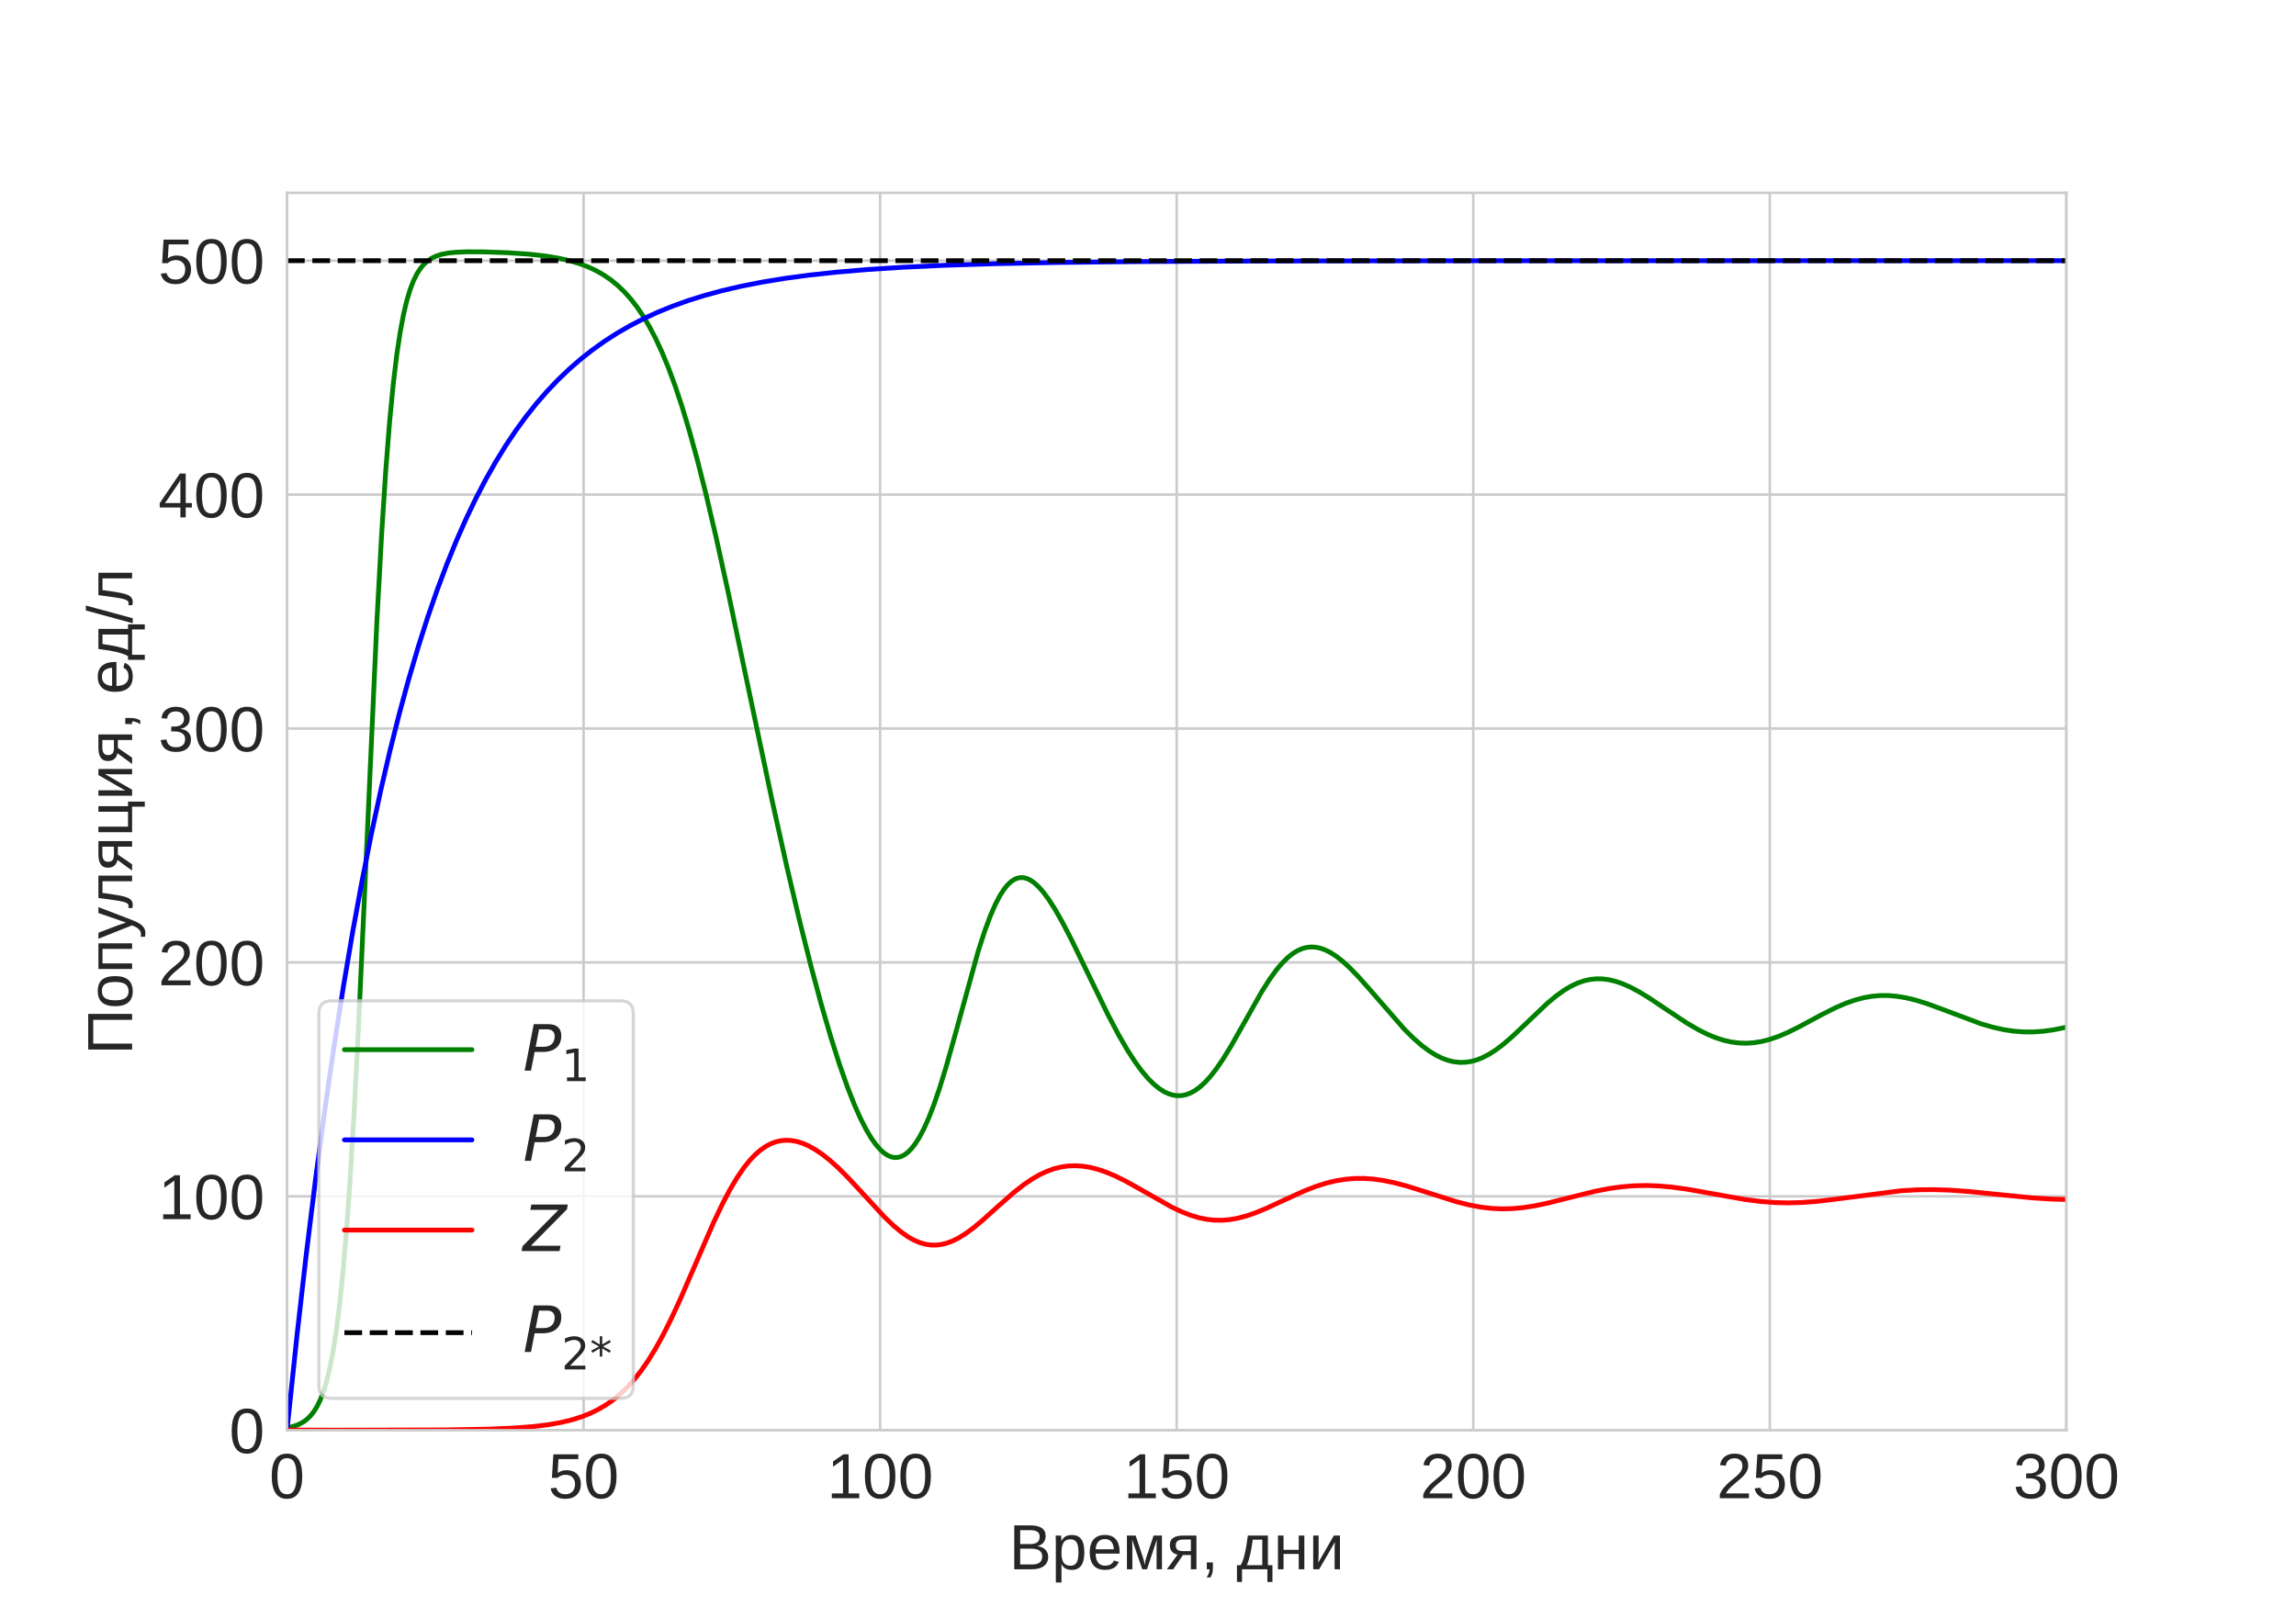
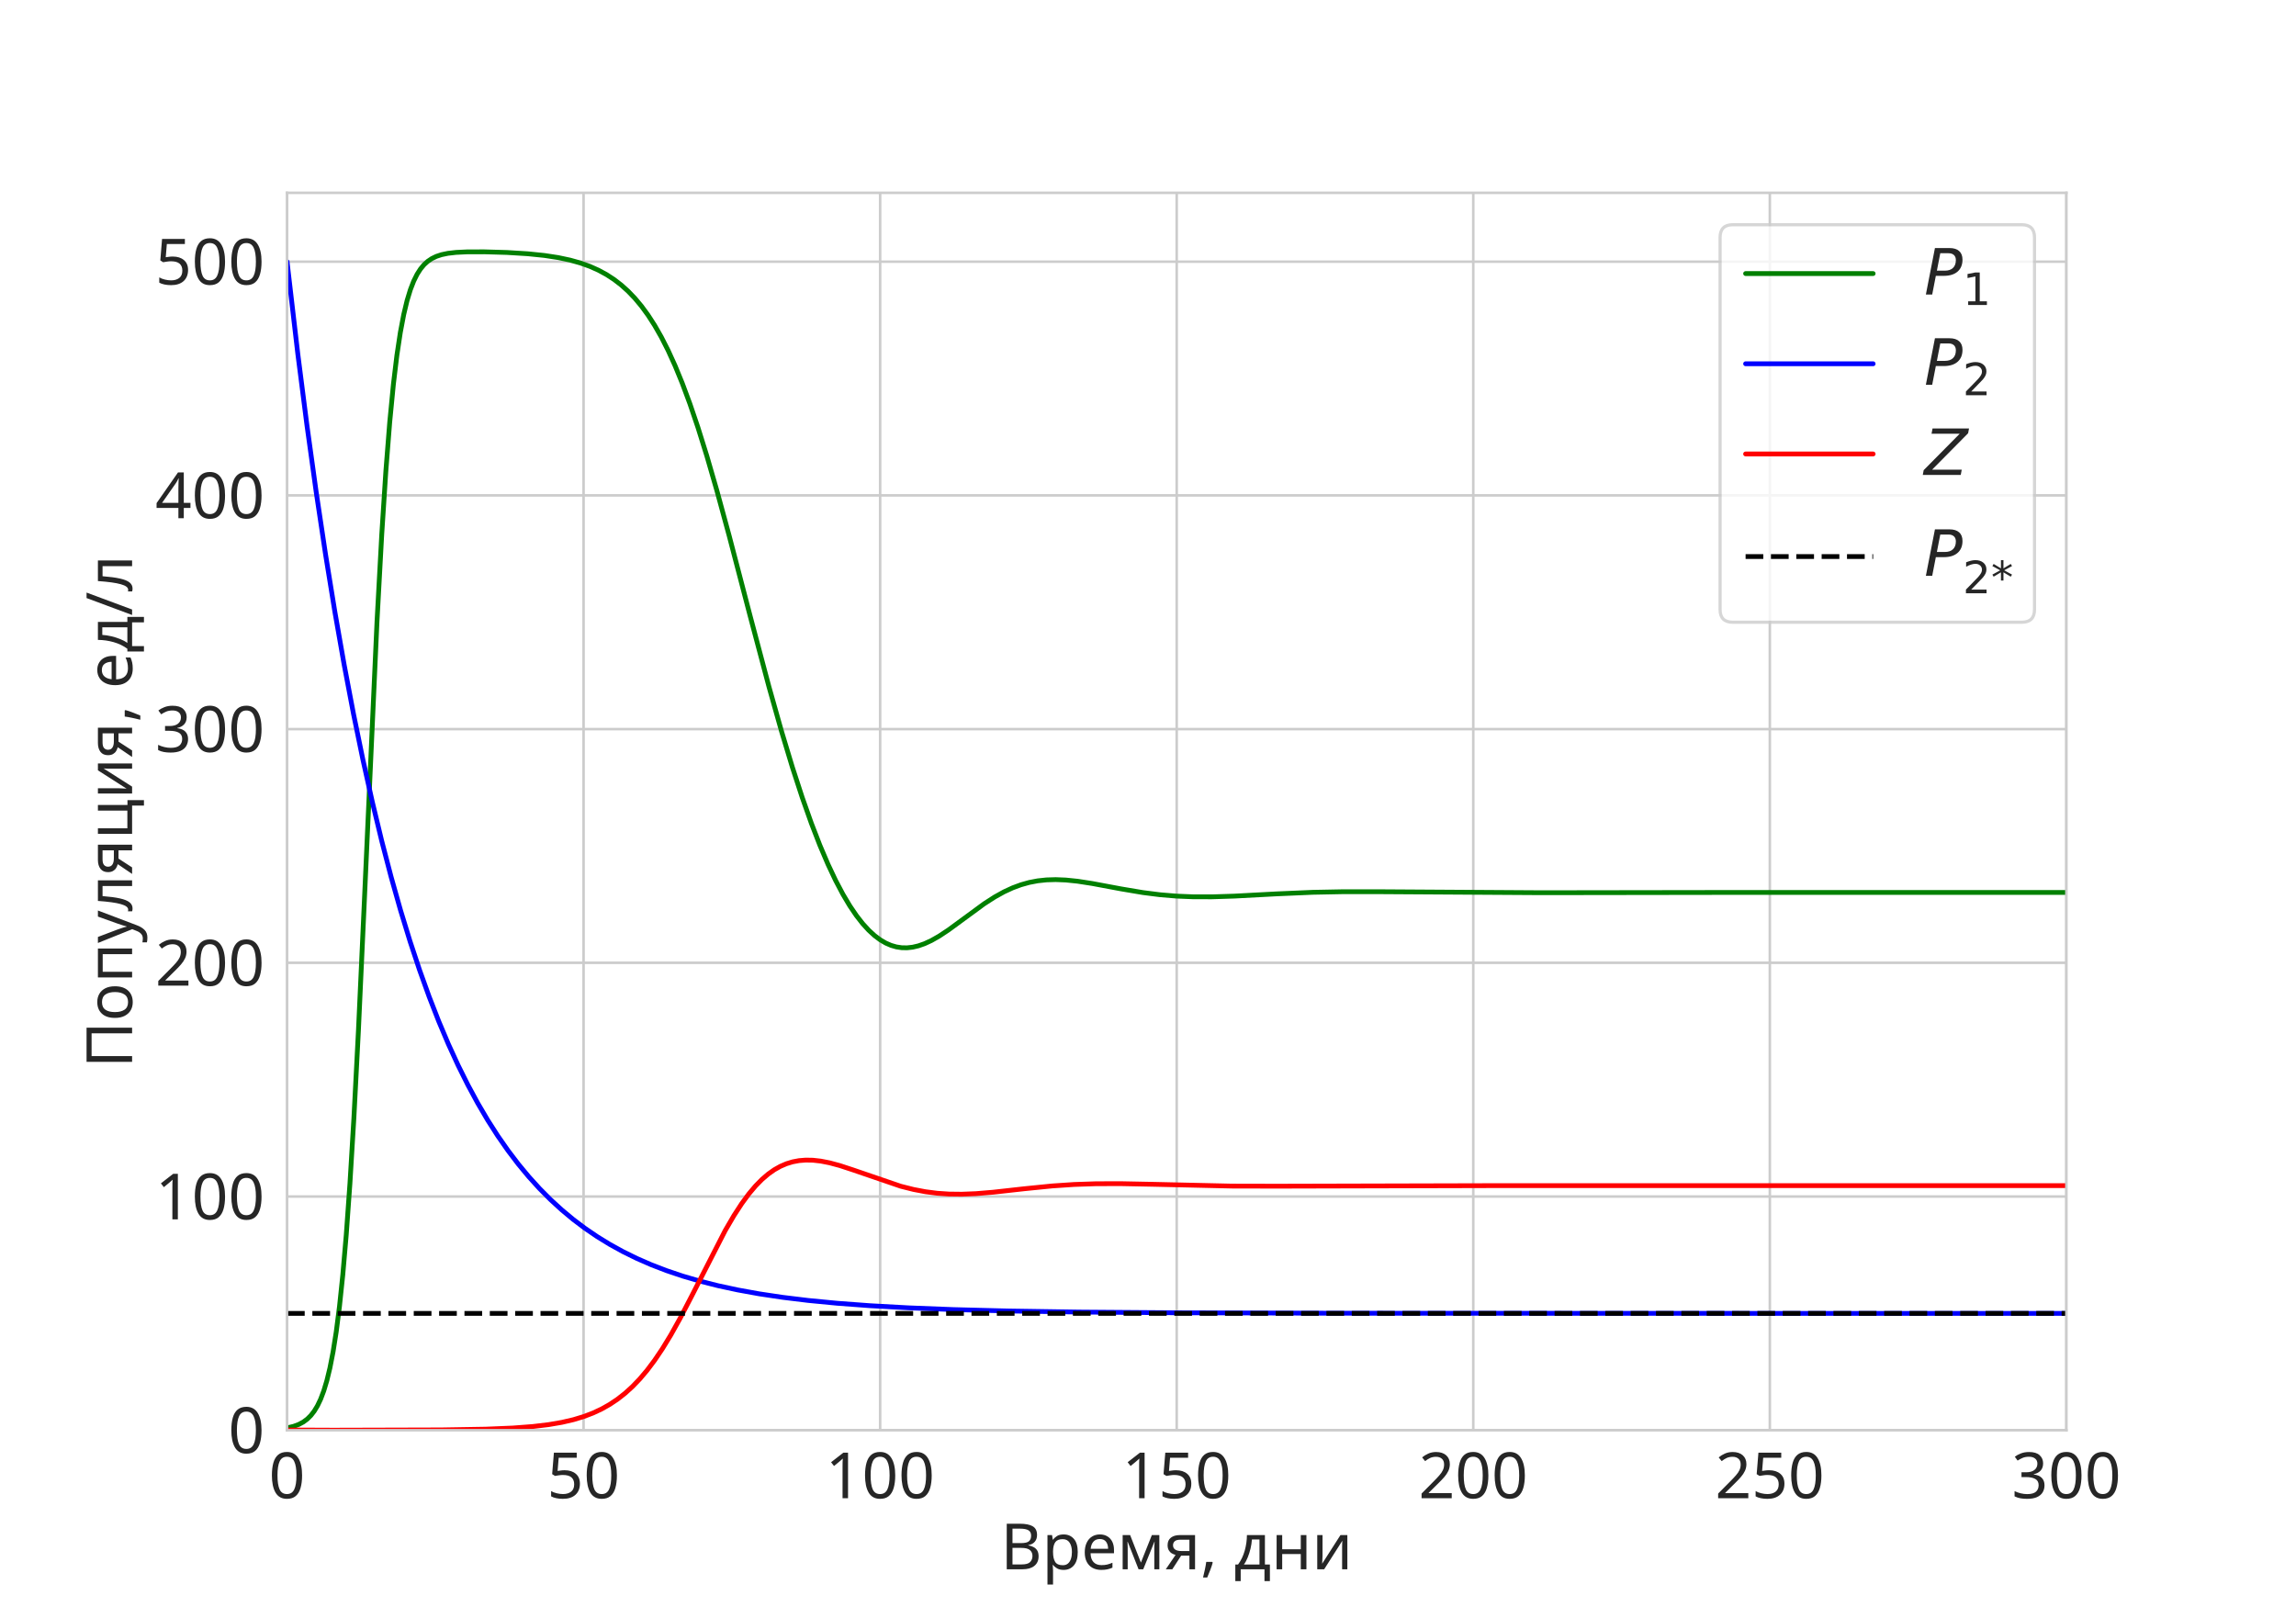
<svg xmlns="http://www.w3.org/2000/svg" width="720pt" height="504pt" viewBox="0 0 720 504" version="1.1">
  <defs>
    <style type="text/css">*{stroke-linejoin: round; stroke-linecap: butt}</style>
  </defs>
  <g id="figure_1">
    <g id="patch_1">
      <path d="M 0 504  L 720 504  L 720 0  L 0 0  z " style="fill: #ffffff" />
    </g>
    <g id="axes_1">
      <g id="patch_2">
        <path d="M 90 448.56  L 648 448.56  L 648 60.48  L 90 60.48  z " style="fill: #ffffff" />
      </g>
      <g id="matplotlib.axis_1">
        <g id="xtick_1">
          <g id="line2d_1">
-             <path d="M 90 448.56  L 90 60.48  " clip-path="url(#pa2ac3c0e0c)" style="fill: none; stroke: #cccccc; stroke-width: 0.8; stroke-linecap: round" />
+             <path d="M 90 448.56  L 90 60.48  " clip-path="url(#p5cc886ff15)" style="fill: none; stroke: #cccccc; stroke-width: 0.8; stroke-linecap: round" />
          </g>
          <g id="text_1">
-             <text style="fill: #262626; font: 20px 'Arial', 'DejaVu Sans', 'Liberation Sans', 'Bitstream Vera Sans', sans-serif; text-anchor: middle" x="90" y="469.876" transform="rotate(-0 90 469.8756)">0</text>
+             <text style="fill: #262626; font: 20px 'sans-serif'; text-anchor: middle" x="90" y="469.876" transform="rotate(-0, 90, 469.8756)">0</text>
          </g>
        </g>
        <g id="xtick_2">
          <g id="line2d_2">
-             <path d="M 183 448.56  L 183 60.48  " clip-path="url(#pa2ac3c0e0c)" style="fill: none; stroke: #cccccc; stroke-width: 0.8; stroke-linecap: round" />
+             <path d="M 183 448.56  L 183 60.48  " clip-path="url(#p5cc886ff15)" style="fill: none; stroke: #cccccc; stroke-width: 0.8; stroke-linecap: round" />
          </g>
          <g id="text_2">
-             <text style="fill: #262626; font: 20px 'Arial', 'DejaVu Sans', 'Liberation Sans', 'Bitstream Vera Sans', sans-serif; text-anchor: middle" x="183" y="469.876" transform="rotate(-0 183 469.8756)">50</text>
+             <text style="fill: #262626; font: 20px 'sans-serif'; text-anchor: middle" x="183" y="469.876" transform="rotate(-0, 183, 469.8756)">50</text>
          </g>
        </g>
        <g id="xtick_3">
          <g id="line2d_3">
-             <path d="M 276 448.56  L 276 60.48  " clip-path="url(#pa2ac3c0e0c)" style="fill: none; stroke: #cccccc; stroke-width: 0.8; stroke-linecap: round" />
+             <path d="M 276 448.56  L 276 60.48  " clip-path="url(#p5cc886ff15)" style="fill: none; stroke: #cccccc; stroke-width: 0.8; stroke-linecap: round" />
          </g>
          <g id="text_3">
-             <text style="fill: #262626; font: 20px 'Arial', 'DejaVu Sans', 'Liberation Sans', 'Bitstream Vera Sans', sans-serif; text-anchor: middle" x="276" y="469.876" transform="rotate(-0 276 469.8756)">100</text>
+             <text style="fill: #262626; font: 20px 'sans-serif'; text-anchor: middle" x="276" y="469.876" transform="rotate(-0, 276, 469.8756)">100</text>
          </g>
        </g>
        <g id="xtick_4">
          <g id="line2d_4">
-             <path d="M 369 448.56  L 369 60.48  " clip-path="url(#pa2ac3c0e0c)" style="fill: none; stroke: #cccccc; stroke-width: 0.8; stroke-linecap: round" />
+             <path d="M 369 448.56  L 369 60.48  " clip-path="url(#p5cc886ff15)" style="fill: none; stroke: #cccccc; stroke-width: 0.8; stroke-linecap: round" />
          </g>
          <g id="text_4">
-             <text style="fill: #262626; font: 20px 'Arial', 'DejaVu Sans', 'Liberation Sans', 'Bitstream Vera Sans', sans-serif; text-anchor: middle" x="369" y="469.876" transform="rotate(-0 369 469.8756)">150</text>
+             <text style="fill: #262626; font: 20px 'sans-serif'; text-anchor: middle" x="369" y="469.876" transform="rotate(-0, 369, 469.8756)">150</text>
          </g>
        </g>
        <g id="xtick_5">
          <g id="line2d_5">
-             <path d="M 462 448.56  L 462 60.48  " clip-path="url(#pa2ac3c0e0c)" style="fill: none; stroke: #cccccc; stroke-width: 0.8; stroke-linecap: round" />
+             <path d="M 462 448.56  L 462 60.48  " clip-path="url(#p5cc886ff15)" style="fill: none; stroke: #cccccc; stroke-width: 0.8; stroke-linecap: round" />
          </g>
          <g id="text_5">
-             <text style="fill: #262626; font: 20px 'Arial', 'DejaVu Sans', 'Liberation Sans', 'Bitstream Vera Sans', sans-serif; text-anchor: middle" x="462" y="469.876" transform="rotate(-0 462 469.8756)">200</text>
+             <text style="fill: #262626; font: 20px 'sans-serif'; text-anchor: middle" x="462" y="469.876" transform="rotate(-0, 462, 469.8756)">200</text>
          </g>
        </g>
        <g id="xtick_6">
          <g id="line2d_6">
-             <path d="M 555 448.56  L 555 60.48  " clip-path="url(#pa2ac3c0e0c)" style="fill: none; stroke: #cccccc; stroke-width: 0.8; stroke-linecap: round" />
+             <path d="M 555 448.56  L 555 60.48  " clip-path="url(#p5cc886ff15)" style="fill: none; stroke: #cccccc; stroke-width: 0.8; stroke-linecap: round" />
          </g>
          <g id="text_6">
-             <text style="fill: #262626; font: 20px 'Arial', 'DejaVu Sans', 'Liberation Sans', 'Bitstream Vera Sans', sans-serif; text-anchor: middle" x="555" y="469.876" transform="rotate(-0 555 469.8756)">250</text>
+             <text style="fill: #262626; font: 20px 'sans-serif'; text-anchor: middle" x="555" y="469.876" transform="rotate(-0, 555, 469.8756)">250</text>
          </g>
        </g>
        <g id="xtick_7">
          <g id="line2d_7">
-             <path d="M 648 448.56  L 648 60.48  " clip-path="url(#pa2ac3c0e0c)" style="fill: none; stroke: #cccccc; stroke-width: 0.8; stroke-linecap: round" />
+             <path d="M 648 448.56  L 648 60.48  " clip-path="url(#p5cc886ff15)" style="fill: none; stroke: #cccccc; stroke-width: 0.8; stroke-linecap: round" />
          </g>
          <g id="text_7">
-             <text style="fill: #262626; font: 20px 'Arial', 'DejaVu Sans', 'Liberation Sans', 'Bitstream Vera Sans', sans-serif; text-anchor: middle" x="648" y="469.876" transform="rotate(-0 648 469.8756)">300</text>
+             <text style="fill: #262626; font: 20px 'sans-serif'; text-anchor: middle" x="648" y="469.876" transform="rotate(-0, 648, 469.8756)">300</text>
          </g>
        </g>
        <g id="text_8">
-           <text style="fill: #262626; font: 20px 'Arial', 'DejaVu Sans', 'Liberation Sans', 'Bitstream Vera Sans', sans-serif; text-anchor: middle" x="369" y="492.166" transform="rotate(-0 369 492.1662)">Время, дни</text>
+           <text style="fill: #262626; font: 20px 'sans-serif'; text-anchor: middle" x="369" y="492.166" transform="rotate(-0, 369, 492.1662)">Время, дни</text>
        </g>
      </g>
      <g id="matplotlib.axis_2">
        <g id="ytick_1">
          <g id="line2d_8">
-             <path d="M 90 448.56  L 648 448.56  " clip-path="url(#pa2ac3c0e0c)" style="fill: none; stroke: #cccccc; stroke-width: 0.8; stroke-linecap: round" />
+             <path d="M 90 448.56  L 648 448.56  " clip-path="url(#p5cc886ff15)" style="fill: none; stroke: #cccccc; stroke-width: 0.8; stroke-linecap: round" />
          </g>
          <g id="text_9">
-             <text style="fill: #262626; font: 20px 'Arial', 'DejaVu Sans', 'Liberation Sans', 'Bitstream Vera Sans', sans-serif; text-anchor: end" x="83" y="455.718" transform="rotate(-0 83 455.7178)">0</text>
+             <text style="fill: #262626; font: 20px 'sans-serif'; text-anchor: end" x="83" y="455.718" transform="rotate(-0, 83, 455.7178)">0</text>
          </g>
        </g>
        <g id="ytick_2">
          <g id="line2d_9">
-             <path d="M 90 375.199  L 648 375.199  " clip-path="url(#pa2ac3c0e0c)" style="fill: none; stroke: #cccccc; stroke-width: 0.8; stroke-linecap: round" />
+             <path d="M 90 375.262  L 648 375.262  " clip-path="url(#p5cc886ff15)" style="fill: none; stroke: #cccccc; stroke-width: 0.8; stroke-linecap: round" />
          </g>
          <g id="text_10">
-             <text style="fill: #262626; font: 20px 'Arial', 'DejaVu Sans', 'Liberation Sans', 'Bitstream Vera Sans', sans-serif; text-anchor: end" x="83" y="382.357" transform="rotate(-0 83 382.3567)">100</text>
+             <text style="fill: #262626; font: 20px 'sans-serif'; text-anchor: end" x="83" y="382.42" transform="rotate(-0, 83, 382.42)">100</text>
          </g>
        </g>
        <g id="ytick_3">
          <g id="line2d_10">
-             <path d="M 90 301.838  L 648 301.838  " clip-path="url(#pa2ac3c0e0c)" style="fill: none; stroke: #cccccc; stroke-width: 0.8; stroke-linecap: round" />
+             <path d="M 90 301.964  L 648 301.964  " clip-path="url(#p5cc886ff15)" style="fill: none; stroke: #cccccc; stroke-width: 0.8; stroke-linecap: round" />
          </g>
          <g id="text_11">
-             <text style="fill: #262626; font: 20px 'Arial', 'DejaVu Sans', 'Liberation Sans', 'Bitstream Vera Sans', sans-serif; text-anchor: end" x="83" y="308.996" transform="rotate(-0 83 308.9955)">200</text>
+             <text style="fill: #262626; font: 20px 'sans-serif'; text-anchor: end" x="83" y="309.122" transform="rotate(-0, 83, 309.1222)">200</text>
          </g>
        </g>
        <g id="ytick_4">
          <g id="line2d_11">
-             <path d="M 90 228.477  L 648 228.477  " clip-path="url(#pa2ac3c0e0c)" style="fill: none; stroke: #cccccc; stroke-width: 0.8; stroke-linecap: round" />
+             <path d="M 90 228.667  L 648 228.667  " clip-path="url(#p5cc886ff15)" style="fill: none; stroke: #cccccc; stroke-width: 0.8; stroke-linecap: round" />
          </g>
          <g id="text_12">
-             <text style="fill: #262626; font: 20px 'Arial', 'DejaVu Sans', 'Liberation Sans', 'Bitstream Vera Sans', sans-serif; text-anchor: end" x="83" y="235.634" transform="rotate(-0 83 235.6344)">300</text>
+             <text style="fill: #262626; font: 20px 'sans-serif'; text-anchor: end" x="83" y="235.824" transform="rotate(-0, 83, 235.8244)">300</text>
          </g>
        </g>
        <g id="ytick_5">
          <g id="line2d_12">
-             <path d="M 90 155.115  L 648 155.115  " clip-path="url(#pa2ac3c0e0c)" style="fill: none; stroke: #cccccc; stroke-width: 0.8; stroke-linecap: round" />
+             <path d="M 90 155.369  L 648 155.369  " clip-path="url(#p5cc886ff15)" style="fill: none; stroke: #cccccc; stroke-width: 0.8; stroke-linecap: round" />
          </g>
          <g id="text_13">
-             <text style="fill: #262626; font: 20px 'Arial', 'DejaVu Sans', 'Liberation Sans', 'Bitstream Vera Sans', sans-serif; text-anchor: end" x="83" y="162.273" transform="rotate(-0 83 162.2733)">400</text>
+             <text style="fill: #262626; font: 20px 'sans-serif'; text-anchor: end" x="83" y="162.527" transform="rotate(-0, 83, 162.5266)">400</text>
          </g>
        </g>
        <g id="ytick_6">
          <g id="line2d_13">
-             <path d="M 90 81.754  L 648 81.754  " clip-path="url(#pa2ac3c0e0c)" style="fill: none; stroke: #cccccc; stroke-width: 0.8; stroke-linecap: round" />
+             <path d="M 90 82.071  L 648 82.071  " clip-path="url(#p5cc886ff15)" style="fill: none; stroke: #cccccc; stroke-width: 0.8; stroke-linecap: round" />
          </g>
          <g id="text_14">
-             <text style="fill: #262626; font: 20px 'Arial', 'DejaVu Sans', 'Liberation Sans', 'Bitstream Vera Sans', sans-serif; text-anchor: end" x="83" y="88.912" transform="rotate(-0 83 88.91213)">500</text>
+             <text style="fill: #262626; font: 20px 'sans-serif'; text-anchor: end" x="83" y="89.229" transform="rotate(-0, 83, 89.22886)">500</text>
          </g>
        </g>
        <g id="text_15">
-           <text style="fill: #262626; font: 20px 'Arial', 'DejaVu Sans', 'Liberation Sans', 'Bitstream Vera Sans', sans-serif; text-anchor: middle" x="41.425" y="254.52" transform="rotate(-90 41.425 254.52)">Популяция, ед/л</text>
+           <text style="fill: #262626; font: 20px 'sans-serif'; text-anchor: middle" x="41.425" y="254.52" transform="rotate(-90, 41.425, 254.52)">Популяция, ед/л</text>
        </g>
      </g>
      <g id="line2d_14">
-         <path d="M 90 447.826  L 92.046 447.344  L 93.701 446.729  L 95.096 445.978  L 96.324 445.067  L 97.459 443.945  L 98.519 442.578  L 99.542 440.885  L 100.528 438.813  L 101.513 436.2  L 102.481 432.987  L 103.448 428.984  L 104.434 423.916  L 105.419 417.652  L 106.442 409.652  L 107.484 399.681  L 108.563 387.153  L 109.716 371.047  L 110.962 350.375  L 112.376 323.056  L 114.236 282.391  L 118.179 195.082  L 119.667 167.688  L 120.969 147.605  L 122.178 132.251  L 123.331 120.357  L 124.429 111.241  L 125.507 104.072  L 126.568 98.473  L 127.609 94.12  L 128.651 90.689  L 129.692 88  L 130.734 85.901  L 131.813 84.217  L 132.929 82.883  L 134.101 81.826  L 135.365 80.984  L 136.779 80.312  L 138.416 79.784  L 140.406 79.386  L 142.954 79.113  L 146.507 78.972  L 151.919 79  L 159.266 79.263  L 165.721 79.703  L 170.817 80.266  L 175.002 80.946  L 178.555 81.744  L 181.679 82.671  L 184.469 83.727  L 187.018 84.927  L 189.38 86.284  L 191.612 87.822  L 193.732 89.554  L 195.778 91.514  L 197.768 93.73  L 199.721 96.239  L 201.674 99.117  L 203.627 102.4  L 205.58 106.126  L 207.571 110.412  L 209.598 115.315  L 211.7 120.993  L 213.876 127.525  L 216.182 135.169  L 218.656 144.162  L 221.353 154.829  L 224.422 167.91  L 228.142 184.792  L 233.722 211.285  L 242.204 251.448  L 246.798 272.075  L 250.778 288.95  L 254.368 303.23  L 257.642 315.364  L 260.599 325.499  L 263.278 333.906  L 265.696 340.786  L 267.872 346.332  L 269.843 350.773  L 271.648 354.308  L 273.284 357.042  L 274.772 359.114  L 276.13 360.642  L 277.376 361.726  L 278.53 362.448  L 279.608 362.87  L 280.631 363.04  L 281.636 362.981  L 282.64 362.696  L 283.663 362.168  L 284.723 361.365  L 285.839 360.235  L 287.03 358.704  L 288.313 356.679  L 289.69 354.077  L 291.178 350.774  L 292.814 346.58  L 294.637 341.27  L 296.739 334.429  L 299.399 324.961  L 306.783 298.23  L 308.829 291.908  L 310.577 287.202  L 312.121 283.657  L 313.535 280.948  L 314.818 278.948  L 316.009 277.483  L 317.125 276.449  L 318.185 275.763  L 319.189 275.37  L 320.175 275.219  L 321.179 275.292  L 322.221 275.598  L 323.318 276.158  L 324.509 277.022  L 325.829 278.264  L 327.299 279.961  L 328.973 282.248  L 330.907 285.287  L 333.195 289.315  L 336.059 294.838  L 340.3 303.557  L 347.461 318.274  L 350.772 324.54  L 353.525 329.289  L 355.924 333.001  L 358.082 335.943  L 360.053 338.266  L 361.858 340.057  L 363.532 341.414  L 365.094 342.402  L 366.563 343.075  L 367.977 343.481  L 369.335 343.642  L 370.674 343.579  L 372.013 343.293  L 373.371 342.776  L 374.785 341.995  L 376.273 340.911  L 377.854 339.474  L 379.546 337.625  L 381.406 335.252  L 383.489 332.219  L 385.945 328.231  L 389.255 322.39  L 395.654 311.039  L 398.146 307.121  L 400.248 304.217  L 402.108 302.014  L 403.819 300.324  L 405.4 299.064  L 406.907 298.142  L 408.358 297.511  L 409.771 297.136  L 411.166 296.994  L 412.58 297.071  L 414.049 297.375  L 415.593 297.927  L 417.248 298.761  L 419.034 299.916  L 421.024 301.475  L 423.293 303.546  L 425.972 306.306  L 429.469 310.251  L 440.331 322.728  L 443.27 325.642  L 445.818 327.867  L 448.124 329.592  L 450.245 330.908  L 452.235 331.887  L 454.132 332.577  L 455.955 333.005  L 457.741 333.197  L 459.508 333.163  L 461.275 332.907  L 463.079 332.419  L 464.957 331.678  L 466.929 330.657  L 469.049 329.305  L 471.412 327.527  L 474.164 325.164  L 477.847 321.684  L 485.231 314.653  L 488.077 312.293  L 490.495 310.568  L 492.69 309.267  L 494.755 308.298  L 496.726 307.617  L 498.642 307.187  L 500.539 306.987  L 502.474 307.008  L 504.445 307.253  L 506.51 307.734  L 508.723 308.483  L 511.141 309.54  L 513.875 310.986  L 517.168 312.99  L 522.022 316.238  L 528.904 320.809  L 532.438 322.879  L 535.433 324.381  L 538.13 325.49  L 540.659 326.292  L 543.059 326.823  L 545.402 327.115  L 547.709 327.179  L 550.034 327.022  L 552.415 326.636  L 554.907 326.003  L 557.585 325.088  L 560.561 323.83  L 564.17 322.051  L 571.163 318.281  L 575.609 316.038  L 578.901 314.62  L 581.803 313.609  L 584.5 312.903  L 587.085 312.454  L 589.633 312.235  L 592.2 312.238  L 594.86 312.465  L 597.668 312.932  L 600.719 313.668  L 604.216 314.749  L 608.68 316.379  L 621.197 321.081  L 624.955 322.173  L 628.303 322.92  L 631.446 323.396  L 634.496 323.635  L 637.528 323.65  L 640.616 323.443  L 643.852 323  L 647.386 322.288  L 647.981 322.148  L 647.981 322.148  " clip-path="url(#pa2ac3c0e0c)" style="fill: none; stroke: #008000; stroke-width: 1.5; stroke-linecap: round" />
+         <path d="M 90 447.827  L 92.065 447.34  L 93.72 446.726  L 95.115 445.974  L 96.343 445.063  L 97.477 443.942  L 98.537 442.577  L 99.56 440.886  L 100.546 438.817  L 101.532 436.209  L 102.499 433.001  L 103.466 429.006  L 104.452 423.949  L 105.438 417.698  L 106.461 409.716  L 107.503 399.768  L 108.581 387.269  L 109.735 371.199  L 110.981 350.573  L 112.394 323.308  L 114.254 282.71  L 118.216 195.099  L 119.704 167.755  L 121.006 147.709  L 122.215 132.384  L 123.368 120.508  L 124.466 111.405  L 125.545 104.243  L 126.605 98.647  L 127.646 94.293  L 128.688 90.86  L 129.73 88.165  L 130.79 86.026  L 131.869 84.341  L 132.985 83.004  L 134.156 81.941  L 135.421 81.091  L 136.835 80.408  L 138.472 79.868  L 140.462 79.452  L 143.01 79.158  L 146.544 78.99  L 151.845 78.977  L 159.006 79.186  L 165.497 79.586  L 170.724 80.123  L 175.058 80.786  L 178.778 81.576  L 182.051 82.495  L 184.99 83.549  L 187.687 84.752  L 190.18 86.105  L 192.542 87.642  L 194.792 89.372  L 196.969 91.329  L 199.089 93.539  L 201.172 96.036  L 203.237 98.861  L 205.301 102.068  L 207.385 105.718  L 209.505 109.888  L 211.681 114.664  L 213.95 120.192  L 216.331 126.593  L 218.879 134.101  L 221.651 142.982  L 224.794 153.83  L 228.644 167.966  L 235.285 193.373  L 241.144 215.409  L 245.087 229.391  L 248.491 240.664  L 251.578 250.138  L 254.443 258.227  L 257.121 265.143  L 259.651 271.076  L 262.05 276.153  L 264.338 280.484  L 266.514 284.137  L 268.579 287.18  L 270.55 289.702  L 272.447 291.775  L 274.27 293.443  L 276.037 294.763  L 277.748 295.766  L 279.422 296.494  L 281.078 296.975  L 282.733 297.226  L 284.426 297.259  L 286.174 297.068  L 288.016 296.639  L 289.969 295.951  L 292.108 294.957  L 294.526 293.581  L 297.427 291.661  L 301.556 288.634  L 308.606 283.462  L 311.935 281.318  L 314.837 279.708  L 317.552 278.453  L 320.175 277.483  L 322.779 276.757  L 325.42 276.252  L 328.154 275.957  L 331.056 275.869  L 334.237 275.998  L 337.901 276.377  L 342.495 277.088  L 351.553 278.78  L 358.417 279.935  L 363.829 280.621  L 368.981 281.049  L 374.264 281.263  L 380.048 281.27  L 387.079 281.045  L 400.322 280.341  L 411.687 279.852  L 421.471 279.659  L 432.947 279.669  L 483.464 279.982  L 540.734 279.9  L 647.981 279.906  L 647.981 279.906  " clip-path="url(#p5cc886ff15)" style="fill: none; stroke: #008000; stroke-width: 1.5; stroke-linecap: round" />
      </g>
      <g id="line2d_15">
-         <path d="M 90 448.413  L 90.019 448.413  L 93.106 419.074  L 96.008 393.661  L 98.909 370.176  L 101.811 348.471  L 104.731 328.285  L 107.651 309.635  L 110.572 292.403  L 113.492 276.481  L 116.431 261.677  L 119.369 248.003  L 122.308 235.372  L 125.266 223.633  L 128.223 212.794  L 131.199 202.725  L 134.175 193.431  L 137.17 184.802  L 140.164 176.841  L 143.177 169.453  L 146.209 162.599  L 149.26 156.245  L 152.347 150.323  L 155.453 144.84  L 158.597 139.739  L 161.777 134.998  L 164.995 130.596  L 168.269 126.491  L 171.598 122.671  L 175.002 119.102  L 178.48 115.777  L 182.051 112.671  L 185.716 109.779  L 189.491 107.082  L 193.397 104.564  L 197.452 102.216  L 201.674 100.027  L 206.101 97.983  L 210.751 96.082  L 215.662 94.316  L 220.888 92.674  L 226.468 91.158  L 232.457 89.764  L 238.93 88.489  L 245.98 87.33  L 253.736 86.284  L 262.348 85.35  L 272.057 84.527  L 283.161 83.813  L 296.144 83.208  L 311.768 82.711  L 331.372 82.321  L 357.505 82.035  L 396.305 81.854  L 470.723 81.768  L 647.981 81.754  L 647.981 81.754  " clip-path="url(#pa2ac3c0e0c)" style="fill: none; stroke: #0000ff; stroke-width: 1.5; stroke-linecap: round" />
+         <path d="M 90 82.071  L 90.019 82.071  L 93.404 111.101  L 96.268 133.474  L 99.17 154.415  L 102.09 173.888  L 105.01 191.883  L 107.93 208.514  L 110.869 223.979  L 113.808 238.267  L 116.747 251.468  L 119.704 263.739  L 122.662 275.07  L 125.619 285.535  L 128.595 295.257  L 131.571 304.231  L 134.566 312.565  L 137.579 320.299  L 140.611 327.473  L 143.661 334.124  L 146.73 340.287  L 149.818 345.995  L 152.942 351.309  L 156.104 356.25  L 159.304 360.839  L 162.54 365.097  L 165.832 369.064  L 169.199 372.773  L 172.621 376.215  L 176.137 379.436  L 179.745 382.44  L 183.446 385.233  L 187.278 387.845  L 191.24 390.278  L 195.369 392.553  L 199.684 394.675  L 204.204 396.649  L 208.966 398.484  L 214.006 400.188  L 219.382 401.768  L 225.129 403.223  L 231.323 404.558  L 238.037 405.775  L 245.384 406.877  L 253.494 407.864  L 262.571 408.741  L 272.875 409.508  L 284.798 410.168  L 298.934 410.719  L 316.25 411.163  L 338.515 411.501  L 369.614 411.733  L 420.634 411.866  L 548.192 411.91  L 647.981 411.911  L 647.981 411.911  " clip-path="url(#p5cc886ff15)" style="fill: none; stroke: #0000ff; stroke-width: 1.5; stroke-linecap: round" />
      </g>
      <g id="line2d_16">
-         <path d="M 90 448.487  L 104.62 448.549  L 139.513 448.456  L 153.035 448.223  L 161.275 447.871  L 167.283 447.4  L 172.045 446.811  L 176.025 446.099  L 179.447 445.267  L 182.498 444.299  L 185.251 443.196  L 187.799 441.937  L 190.198 440.504  L 192.486 438.876  L 194.681 437.04  L 196.838 434.943  L 198.977 432.548  L 201.116 429.815  L 203.293 426.666  L 205.543 423.01  L 207.924 418.705  L 210.509 413.554  L 213.485 407.108  L 217.615 397.574  L 223.715 383.527  L 226.598 377.476  L 229.016 372.903  L 231.174 369.286  L 233.164 366.374  L 235.024 364.037  L 236.791 362.166  L 238.484 360.69  L 240.121 359.55  L 241.72 358.7  L 243.301 358.107  L 244.901 357.744  L 246.519 357.606  L 248.174 357.691  L 249.886 358.003  L 251.69 358.563  L 253.587 359.387  L 255.614 360.514  L 257.809 361.993  L 260.209 363.884  L 262.887 366.288  L 265.993 369.386  L 270.16 373.884  L 277.339 381.656  L 280.222 384.418  L 282.603 386.4  L 284.705 387.87  L 286.639 388.958  L 288.443 389.723  L 290.173 390.219  L 291.847 390.471  L 293.521 390.498  L 295.195 390.303  L 296.925 389.875  L 298.729 389.197  L 300.664 388.229  L 302.784 386.912  L 305.202 385.139  L 308.159 382.681  L 313.07 378.256  L 317.906 374.007  L 320.993 371.588  L 323.653 369.779  L 326.09 368.386  L 328.396 367.32  L 330.628 366.532  L 332.804 365.997  L 334.981 365.689  L 337.175 365.604  L 339.426 365.74  L 341.751 366.104  L 344.206 366.715  L 346.847 367.607  L 349.749 368.828  L 353.078 370.479  L 357.375 372.876  L 367.382 378.547  L 370.655 380.086  L 373.483 381.176  L 376.068 381.937  L 378.505 382.426  L 380.885 382.677  L 383.248 382.702  L 385.628 382.503  L 388.102 382.072  L 390.743 381.383  L 393.682 380.379  L 397.179 378.937  L 402.48 376.477  L 408.953 373.528  L 412.691 372.075  L 415.946 371.046  L 418.96 370.323  L 421.88 369.85  L 424.763 369.608  L 427.664 369.588  L 430.659 369.791  L 433.821 370.231  L 437.262 370.939  L 441.205 371.985  L 446.395 373.61  L 456.829 376.925  L 460.865 377.935  L 464.399 378.593  L 467.692 378.981  L 470.891 379.135  L 474.109 379.066  L 477.438 378.77  L 481.046 378.222  L 485.213 377.356  L 491.09 375.883  L 500.056 373.649  L 504.594 372.764  L 508.612 372.203  L 512.443 371.891  L 516.238 371.805  L 520.144 371.941  L 524.31 372.312  L 529.034 372.962  L 535.303 374.067  L 547.095 376.177  L 552.061 376.807  L 556.488 377.147  L 560.766 377.252  L 565.1 377.136  L 569.768 376.784  L 575.311 376.133  L 596.236 373.438  L 601.351 373.154  L 606.355 373.1  L 611.563 373.268  L 617.44 373.687  L 625.606 374.515  L 637.454 375.698  L 643.685 376.081  L 647.981 376.199  L 647.981 376.199  " clip-path="url(#pa2ac3c0e0c)" style="fill: none; stroke: #ff0000; stroke-width: 1.5; stroke-linecap: round" />
+         <path d="M 90 448.487  L 104.582 448.548  L 138.434 448.456  L 152.31 448.222  L 160.829 447.867  L 167.078 447.393  L 172.063 446.798  L 176.23 446.082  L 179.838 445.242  L 183.056 444.268  L 185.976 443.155  L 188.692 441.882  L 191.24 440.442  L 193.676 438.809  L 196.02 436.969  L 198.326 434.874  L 200.614 432.493  L 202.921 429.767  L 205.283 426.623  L 207.738 422.978  L 210.361 418.678  L 213.281 413.448  L 216.871 406.537  L 227.398 385.959  L 230.17 381.21  L 232.606 377.463  L 234.838 374.427  L 236.94 371.934  L 238.949 369.89  L 240.902 368.216  L 242.818 366.864  L 244.715 365.796  L 246.612 364.979  L 248.546 364.387  L 250.555 364.005  L 252.657 363.833  L 254.908 363.875  L 257.363 364.149  L 260.116 364.686  L 263.333 365.55  L 267.444 366.898  L 282.491 372.048  L 286.472 373.049  L 290.21 373.76  L 293.875 374.232  L 297.632 374.489  L 301.612 374.535  L 306.039 374.359  L 311.452 373.909  L 321.068 372.838  L 329.996 371.942  L 336.822 371.484  L 343.63 371.253  L 351.237 371.224  L 361.504 371.428  L 386.317 371.989  L 400.564 372.02  L 471.077 371.842  L 541.589 371.84  L 647.981 371.843  L 647.981 371.843  " clip-path="url(#p5cc886ff15)" style="fill: none; stroke: #ff0000; stroke-width: 1.5; stroke-linecap: round" />
      </g>
      <g id="line2d_17">
-         <path d="M 90 81.754  L 647.981 81.754  L 647.981 81.754  " clip-path="url(#pa2ac3c0e0c)" style="fill: none; stroke-dasharray: 5.55,2.4; stroke-dashoffset: 0; stroke: #000000; stroke-width: 1.5" />
+         <path d="M 90 411.911  L 647.981 411.911  L 647.981 411.911  " clip-path="url(#p5cc886ff15)" style="fill: none; stroke-dasharray: 5.55,2.4; stroke-dashoffset: 0; stroke: #000000; stroke-width: 1.5" />
      </g>
      <g id="patch_3">
        <path d="M 90 448.56  L 90 60.48  " style="fill: none; stroke: #cccccc; stroke-width: 0.8; stroke-linejoin: miter; stroke-linecap: square" />
      </g>
      <g id="patch_4">
        <path d="M 648 448.56  L 648 60.48  " style="fill: none; stroke: #cccccc; stroke-width: 0.8; stroke-linejoin: miter; stroke-linecap: square" />
      </g>
      <g id="patch_5">
        <path d="M 90 448.56  L 648 448.56  " style="fill: none; stroke: #cccccc; stroke-width: 0.8; stroke-linejoin: miter; stroke-linecap: square" />
      </g>
      <g id="patch_6">
        <path d="M 90 60.48  L 648 60.48  " style="fill: none; stroke: #cccccc; stroke-width: 0.8; stroke-linejoin: miter; stroke-linecap: square" />
      </g>
      <g id="legend_1">
        <g id="patch_7">
-           <path d="M 104 438.56  L 194.6 438.56  Q 198.6 438.56 198.6 434.56  L 198.6 317.888  Q 198.6 313.888 194.6 313.888  L 104 313.888  Q 100 313.888 100 317.888  L 100 434.56  Q 100 438.56 104 438.56  z " style="fill: #ffffff; opacity: 0.8; stroke: #cccccc; stroke-linejoin: miter" />
+           <path d="M 543.4 195.152  L 634 195.152  Q 638 195.152 638 191.152  L 638 74.48  Q 638 70.48 634 70.48  L 543.4 70.48  Q 539.4 70.48 539.4 74.48  L 539.4 191.152  Q 539.4 195.152 543.4 195.152  z " style="fill: #ffffff; opacity: 0.8; stroke: #cccccc; stroke-linejoin: miter" />
        </g>
        <g id="line2d_18">
-           <path d="M 108 329.204  L 128 329.204  L 148 329.204  " style="fill: none; stroke: #008000; stroke-width: 1.5; stroke-linecap: round" />
+           <path d="M 547.4 85.796  L 567.4 85.796  L 587.4 85.796  " style="fill: none; stroke: #008000; stroke-width: 1.5; stroke-linecap: round" />
        </g>
        <g id="text_16">
-           <g style="fill: #262626" transform="translate(164 336.2038)">
+           <g style="fill: #262626" transform="translate(603.4 92.79563)">
            <text>
              <tspan style="font: oblique 20px 'DejaVu Sans'" x="0" y="-0.422">P</tspan>
              <tspan style="font: 14px 'DejaVu Sans'" x="12.061" y="2.859">1</tspan>
            </text>
          </g>
        </g>
        <g id="line2d_19">
-           <path d="M 108 357.494  L 128 357.494  L 148 357.494  " style="fill: none; stroke: #0000ff; stroke-width: 1.5; stroke-linecap: round" />
+           <path d="M 547.4 114.086  L 567.4 114.086  L 587.4 114.086  " style="fill: none; stroke: #0000ff; stroke-width: 1.5; stroke-linecap: round" />
        </g>
        <g id="text_17">
-           <g style="fill: #262626" transform="translate(164 364.4944)">
+           <g style="fill: #262626" transform="translate(603.4 121.0863)">
            <text>
              <tspan style="font: oblique 20px 'DejaVu Sans'" x="0" y="-0.422">P</tspan>
              <tspan style="font: 14px 'DejaVu Sans'" x="12.061" y="2.859">2</tspan>
            </text>
          </g>
        </g>
        <g id="line2d_20">
-           <path d="M 108 385.785  L 128 385.785  L 148 385.785  " style="fill: none; stroke: #ff0000; stroke-width: 1.5; stroke-linecap: round" />
+           <path d="M 547.4 142.377  L 567.4 142.377  L 587.4 142.377  " style="fill: none; stroke: #ff0000; stroke-width: 1.5; stroke-linecap: round" />
        </g>
        <g id="text_18">
-           <g style="fill: #262626" transform="translate(164 392.785)">
+           <g style="fill: #262626" transform="translate(603.4 149.3769)">
            <text>
              <tspan style="font: oblique 20px 'DejaVu Sans'" x="0" y="-0.422">Z</tspan>
            </text>
          </g>
        </g>
        <g id="line2d_21">
-           <path d="M 108 417.96  L 128 417.96  L 148 417.96  " style="fill: none; stroke-dasharray: 5.55,2.4; stroke-dashoffset: 0; stroke: #000000; stroke-width: 1.5" />
+           <path d="M 547.4 174.552  L 567.4 174.552  L 587.4 174.552  " style="fill: none; stroke-dasharray: 5.55,2.4; stroke-dashoffset: 0; stroke: #000000; stroke-width: 1.5" />
        </g>
        <g id="text_19">
-           <g style="fill: #262626" transform="translate(164 424.96)">
+           <g style="fill: #262626" transform="translate(603.4 181.5519)">
            <text>
              <tspan style="font: oblique 20px 'DejaVu Sans'" x="0" y="-0.953">P</tspan>
              <tspan style="font: 14px 'DejaVu Sans'" x="12.061 16.191" y="4.516 -8.609">2*</tspan>
            </text>
          </g>
        </g>
      </g>
    </g>
  </g>
  <defs>
-     <clipPath id="pa2ac3c0e0c">
+     <clipPath id="p5cc886ff15">
      <rect x="90" y="60.48" width="558" height="388.08" />
    </clipPath>
  </defs>
</svg>
